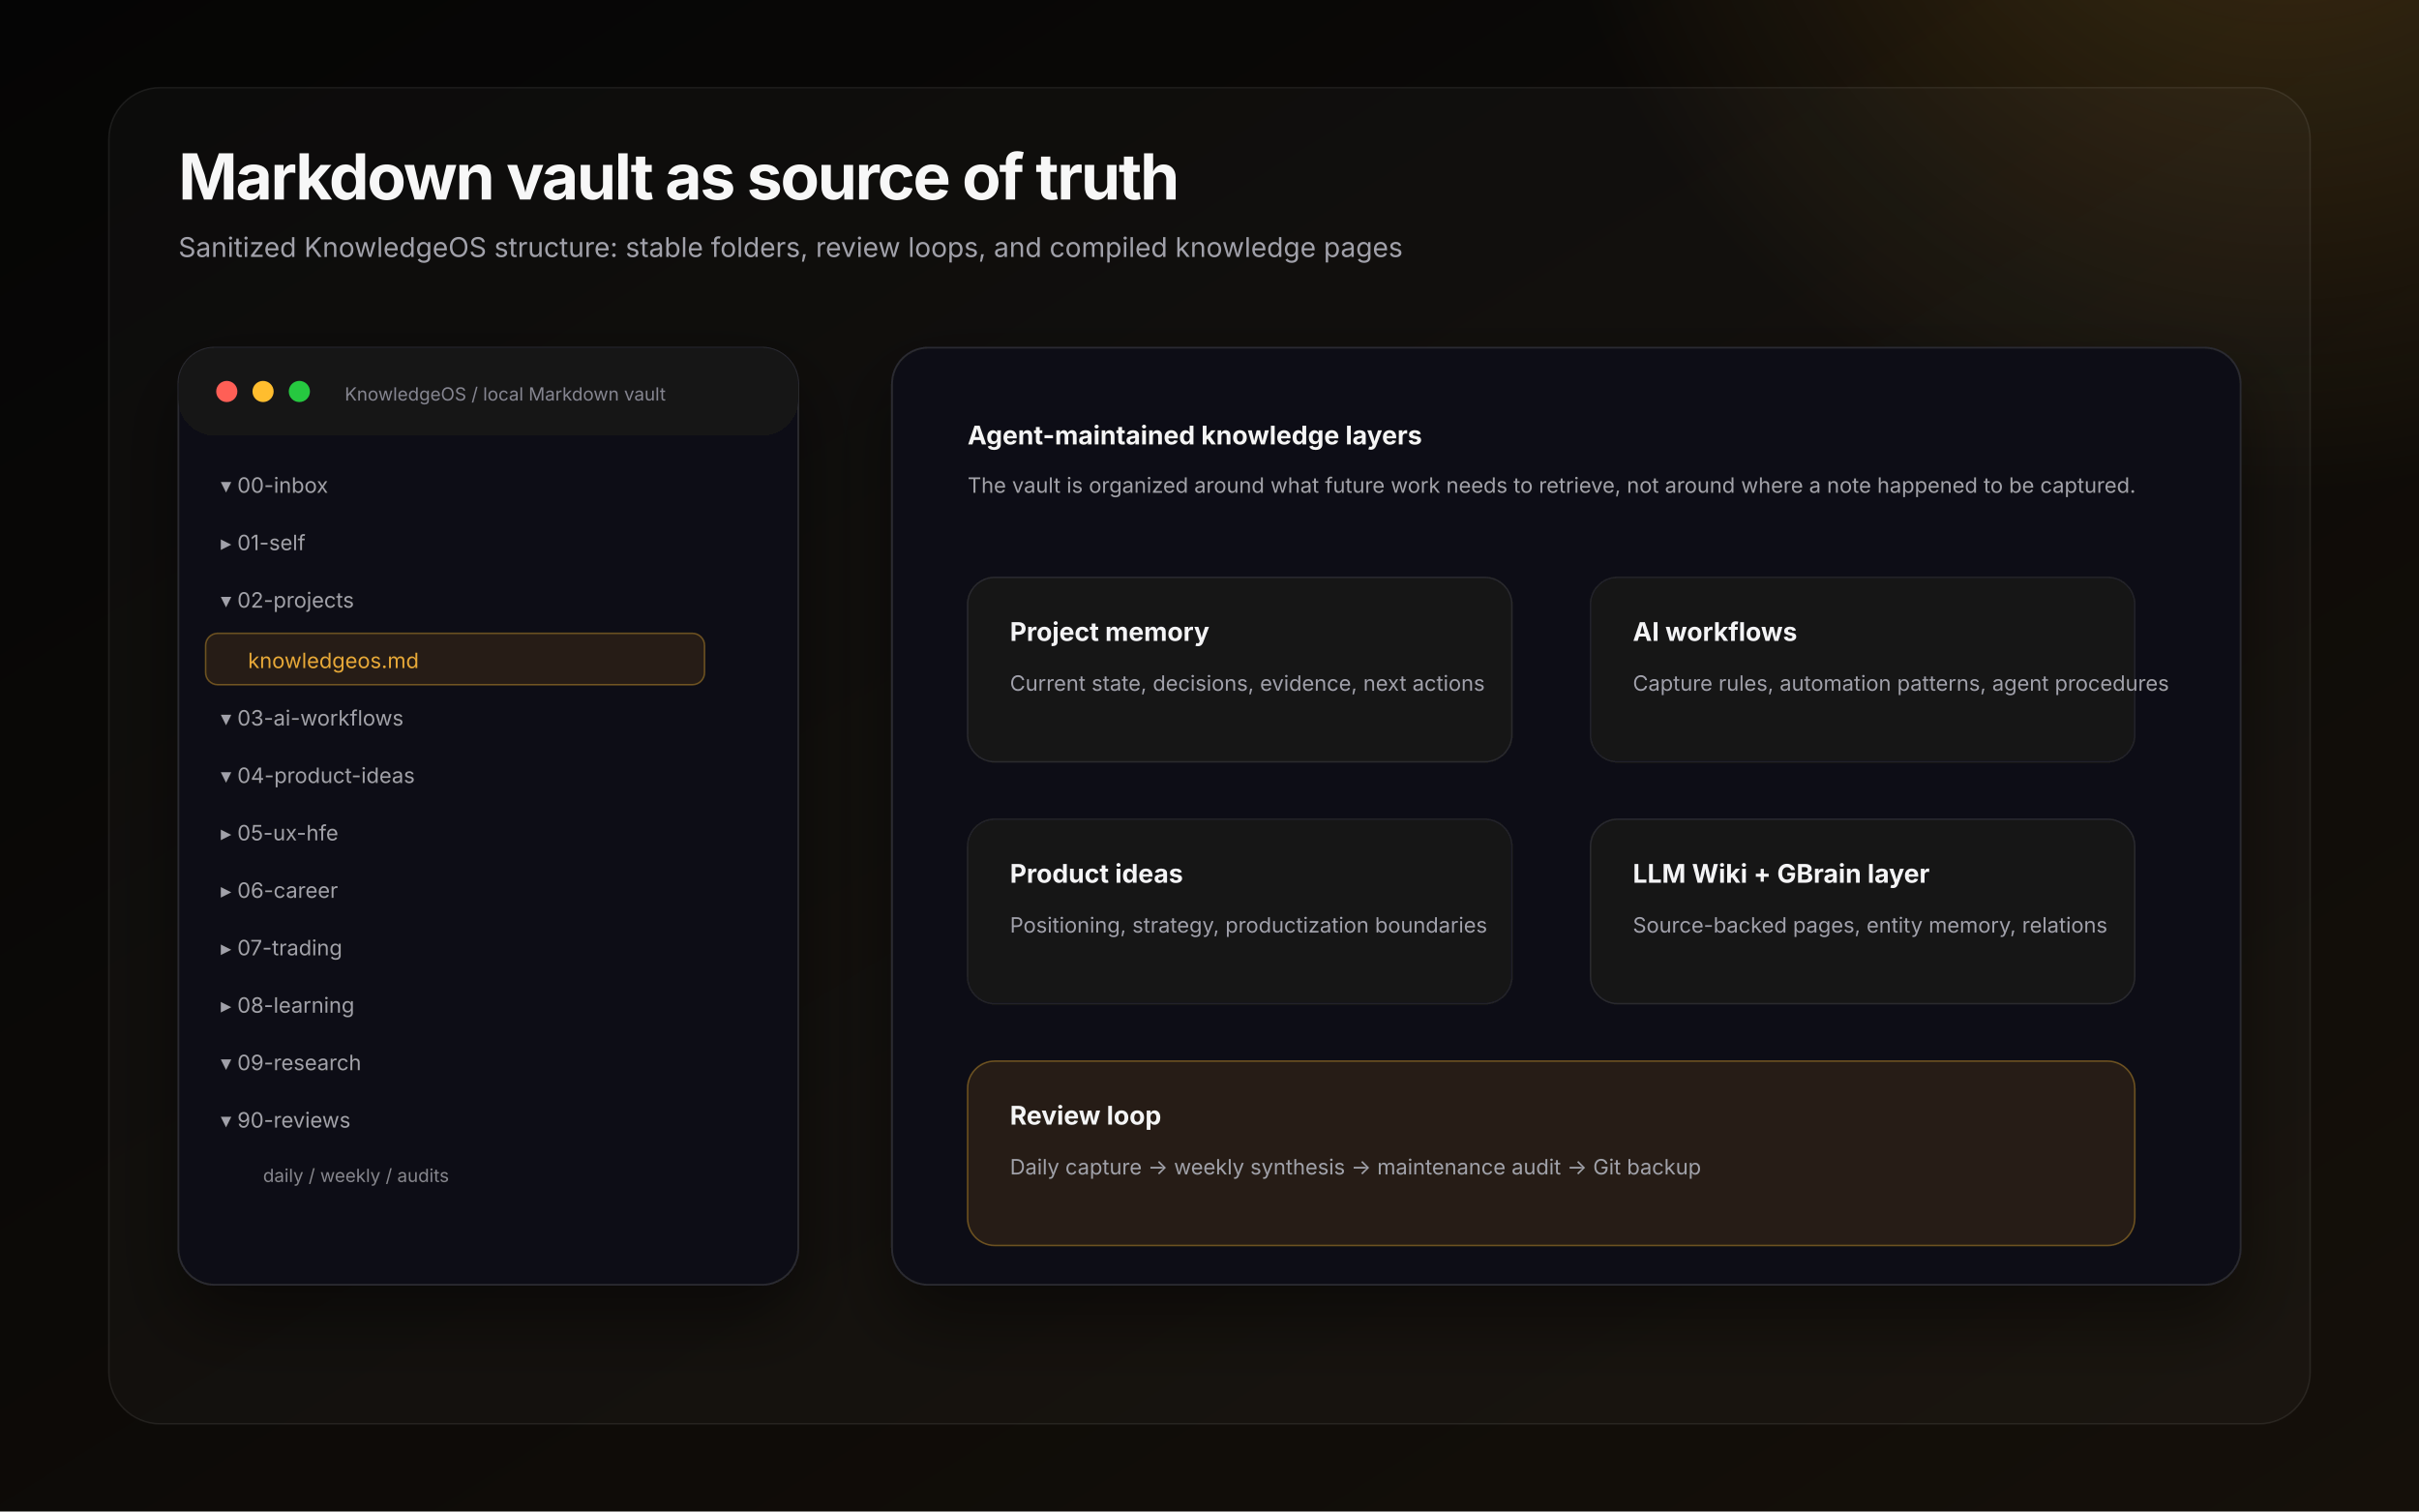
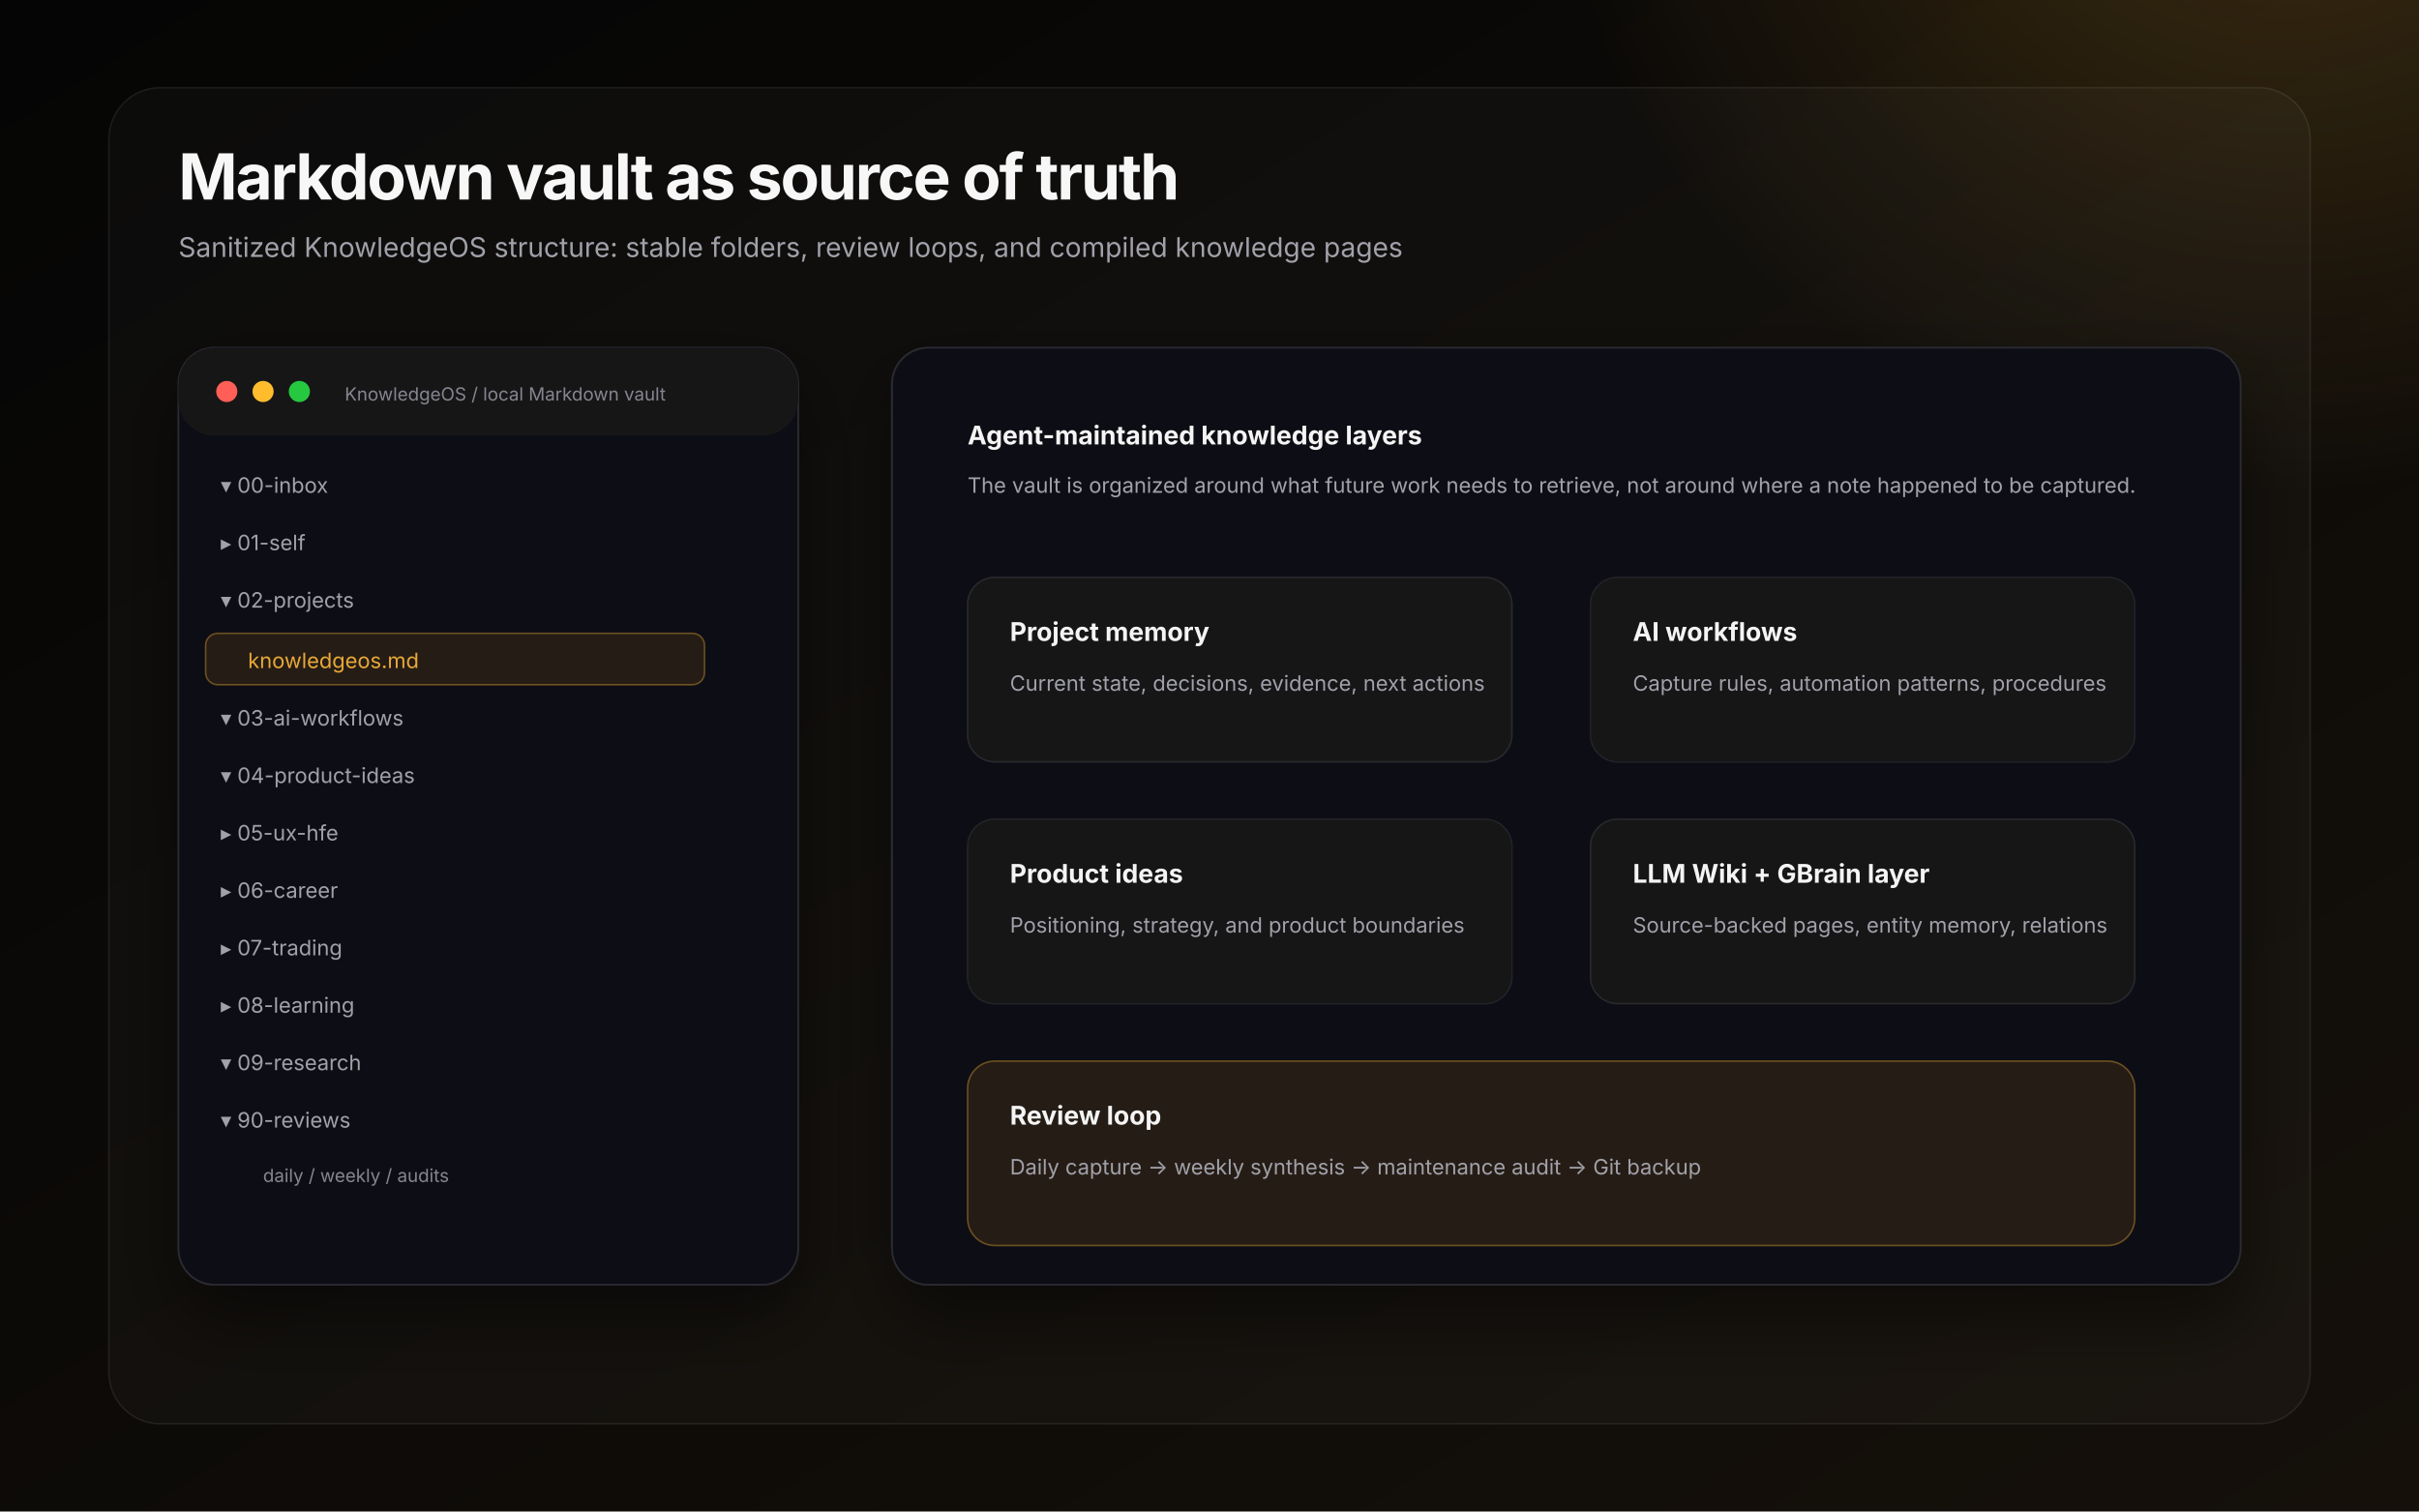
<svg xmlns="http://www.w3.org/2000/svg" width="1600" height="1000" viewBox="0 0 1600 1000" role="img" aria-labelledby="title desc">
  <defs>
    <linearGradient id="bg" x1="0" y1="0" x2="1" y2="1">
      <stop offset="0" stop-color="#050505" />
      <stop offset="1" stop-color="#15100a" />
    </linearGradient>
    <radialGradient id="glow" cx="78%" cy="14%" r="60%">
      <stop offset="0" stop-color="#e8a838" stop-opacity="0.24" />
      <stop offset="1" stop-color="#e8a838" stop-opacity="0" />
    </radialGradient>
    <filter id="shadow" x="-20%" y="-20%" width="140%" height="140%">
      <feDropShadow dx="0" dy="22" stdDeviation="24" flood-color="#000" flood-opacity="0.45" />
    </filter>
    <style>
      .font{font-family:Inter,ui-sans-serif,-apple-system,BlinkMacSystemFont,"Segoe UI",sans-serif}.title{font-size:42px;font-weight:700;fill:#f7f7f7;letter-spacing:-.03em}.sub{font-size:18px;fill:#a1a1aa}.label{font-size:17px;font-weight:650;fill:#f4f4f5}.small{font-size:14px;fill:#a1a1aa}.tiny{font-size:12px;fill:#85858f}.gold{fill:#e8a838}.panel{fill:#101012;stroke:#2b2b31;stroke-width:1.2}.row{fill:#151518;stroke:#29292f;stroke-width:1}.row2{fill:#121215;stroke:#24242a;stroke-width:1}.pill{fill:rgba(232,168,56,.10);stroke:rgba(232,168,56,.40);stroke-width:1}.blue{fill:rgba(34,211,238,.08);stroke:rgba(34,211,238,.4)}.green{fill:rgba(52,211,153,.08);stroke:rgba(52,211,153,.4)}.violet{fill:rgba(167,139,250,.08);stroke:rgba(167,139,250,.4)}
    </style>
  </defs>
  <rect width="1600" height="1000" fill="url(#bg)" />
  <circle cx="1280" cy="130" r="410" fill="url(#glow)" />
  <g class="font">
    <rect x="72" y="58" width="1456" height="884" rx="34" fill="rgba(255,255,255,.025)" stroke="rgba(255,255,255,.08)" />
    <text x="118" y="132" class="title">Markdown vault as source of truth</text>
    <text x="118" y="170" class="sub">Sanitized KnowledgeOS structure: stable folders, review loops, and compiled knowledge pages</text>
    <g filter="url(#shadow)">
      <rect x="118" y="230" width="410" height="620" rx="24" class="panel" />
      <rect x="118" y="230" width="410" height="58" rx="24" fill="#171719" />
      <circle cx="150" cy="259" r="7" fill="#ff5f57" />
      <circle cx="174" cy="259" r="7" fill="#ffbd2e" />
      <circle cx="198" cy="259" r="7" fill="#28c840" />
      <text x="228" y="265" class="tiny">KnowledgeOS / local Markdown vault</text>
      <g transform="translate(146 326)">
        <text y="0" class="small">▾ 00-inbox</text>
        <text y="38" class="small">▸ 01-self</text>
        <text y="76" class="small">▾ 02-projects</text>
        <rect x="-10" y="93" width="330" height="34" rx="8" class="pill" />
        <text x="18" y="116" class="small gold">knowledgeos.md</text>
        <text y="154" class="small">▾ 03-ai-workflows</text>
        <text y="192" class="small">▾ 04-product-ideas</text>
        <text y="230" class="small">▸ 05-ux-hfe</text>
        <text y="268" class="small">▸ 06-career</text>
        <text y="306" class="small">▸ 07-trading</text>
        <text y="344" class="small">▸ 08-learning</text>
        <text y="382" class="small">▾ 09-research</text>
        <text y="420" class="small">▾ 90-reviews</text>
        <text x="28" y="456" class="tiny">daily / weekly / audits</text>
      </g>
    </g>
    <g filter="url(#shadow)">
      <rect x="590" y="230" width="892" height="620" rx="24" class="panel" />
      <text x="640" y="294" class="label">Agent-maintained knowledge layers</text>
      <text x="640" y="326" class="small">The vault is organized around what future work needs to retrieve, not around where a note happened to be captured.</text>
      <g transform="translate(640 382)">
        <rect width="360" height="122" rx="18" class="row" />
        <text x="28" y="42" class="label">Project memory</text>
        <text x="28" y="75" class="small">Current state, decisions, evidence, next actions</text>
        <rect x="412" width="360" height="122" rx="18" class="row2" />
        <text x="440" y="42" class="label">AI workflows</text>
-         <text x="440" y="75" class="small">Capture rules, automation patterns, agent procedures</text>
+         <text x="440" y="75" class="small">Capture rules, automation patterns, procedures</text>
        <rect y="160" width="360" height="122" rx="18" class="row2" />
        <text x="28" y="202" class="label">Product ideas</text>
-         <text x="28" y="235" class="small">Positioning, strategy, productization boundaries</text>
+         <text x="28" y="235" class="small">Positioning, strategy, and product boundaries</text>
        <rect x="412" y="160" width="360" height="122" rx="18" class="row" />
        <text x="440" y="202" class="label">LLM Wiki + GBrain layer</text>
        <text x="440" y="235" class="small">Source-backed pages, entity memory, relations</text>
        <rect y="320" width="772" height="122" rx="18" class="pill" />
        <text x="28" y="362" class="label">Review loop</text>
        <text x="28" y="395" class="small">Daily capture → weekly synthesis → maintenance audit → Git backup</text>
      </g>
    </g>
  </g>
</svg>
